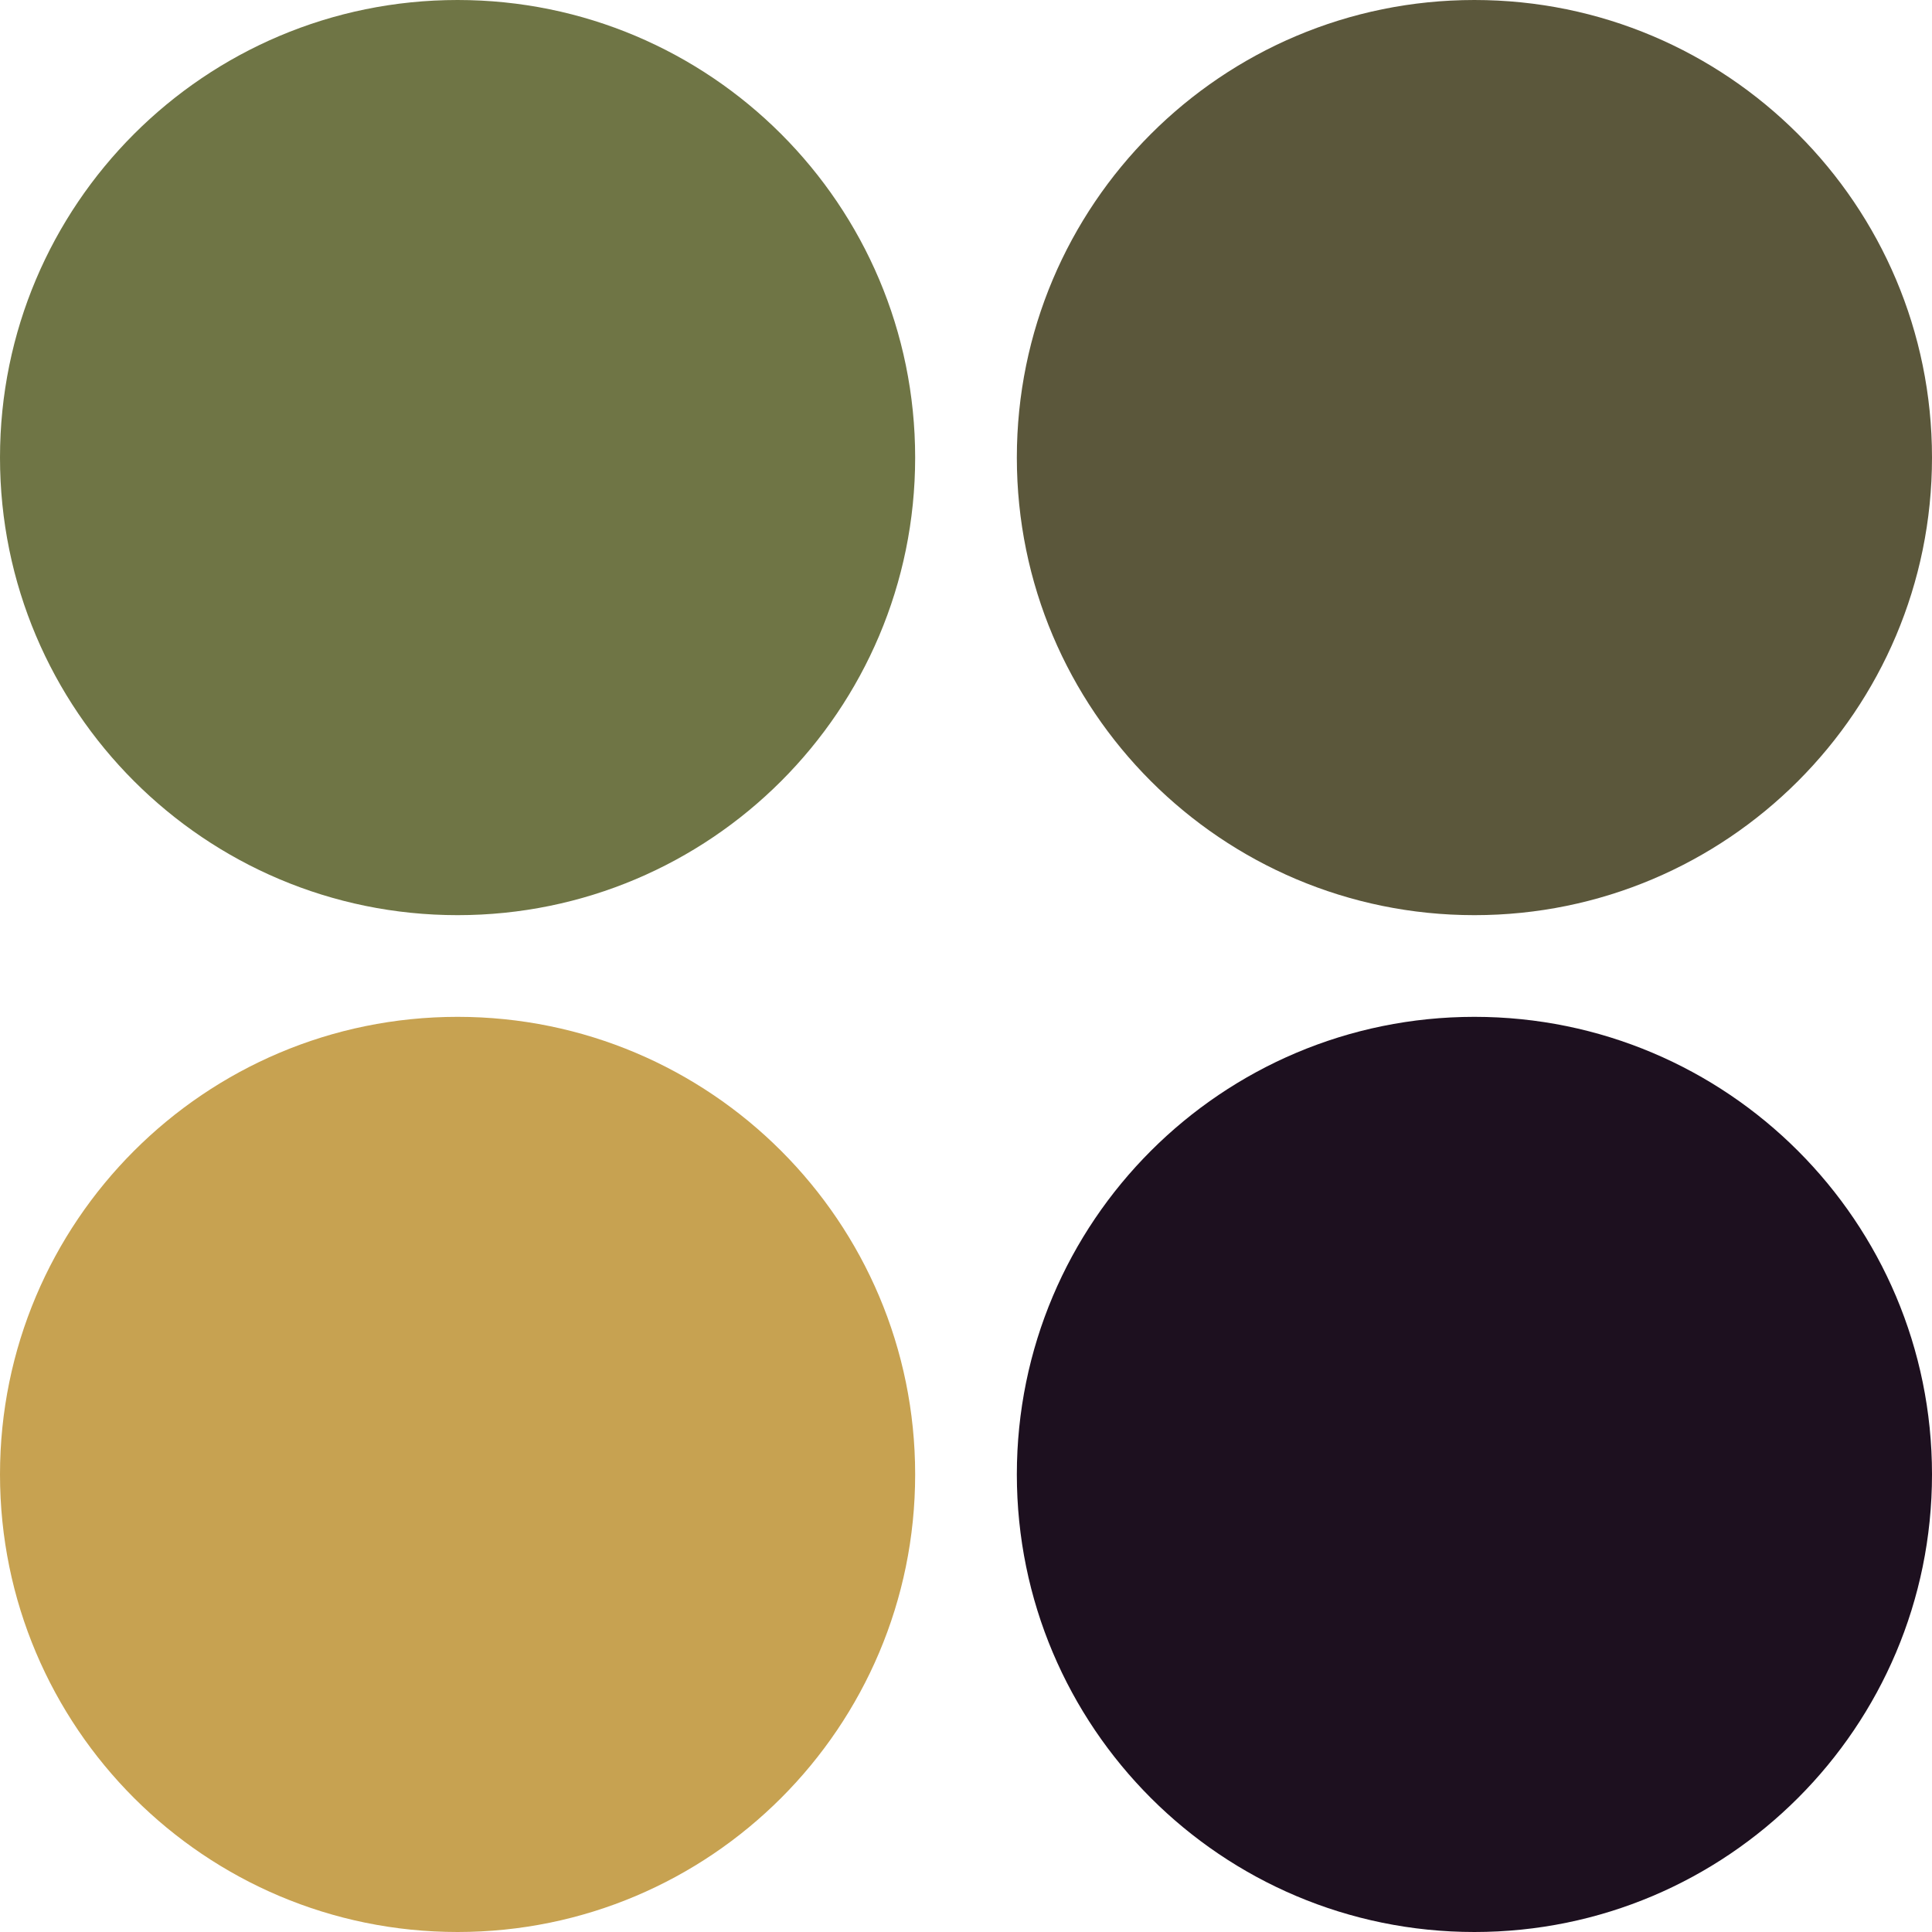
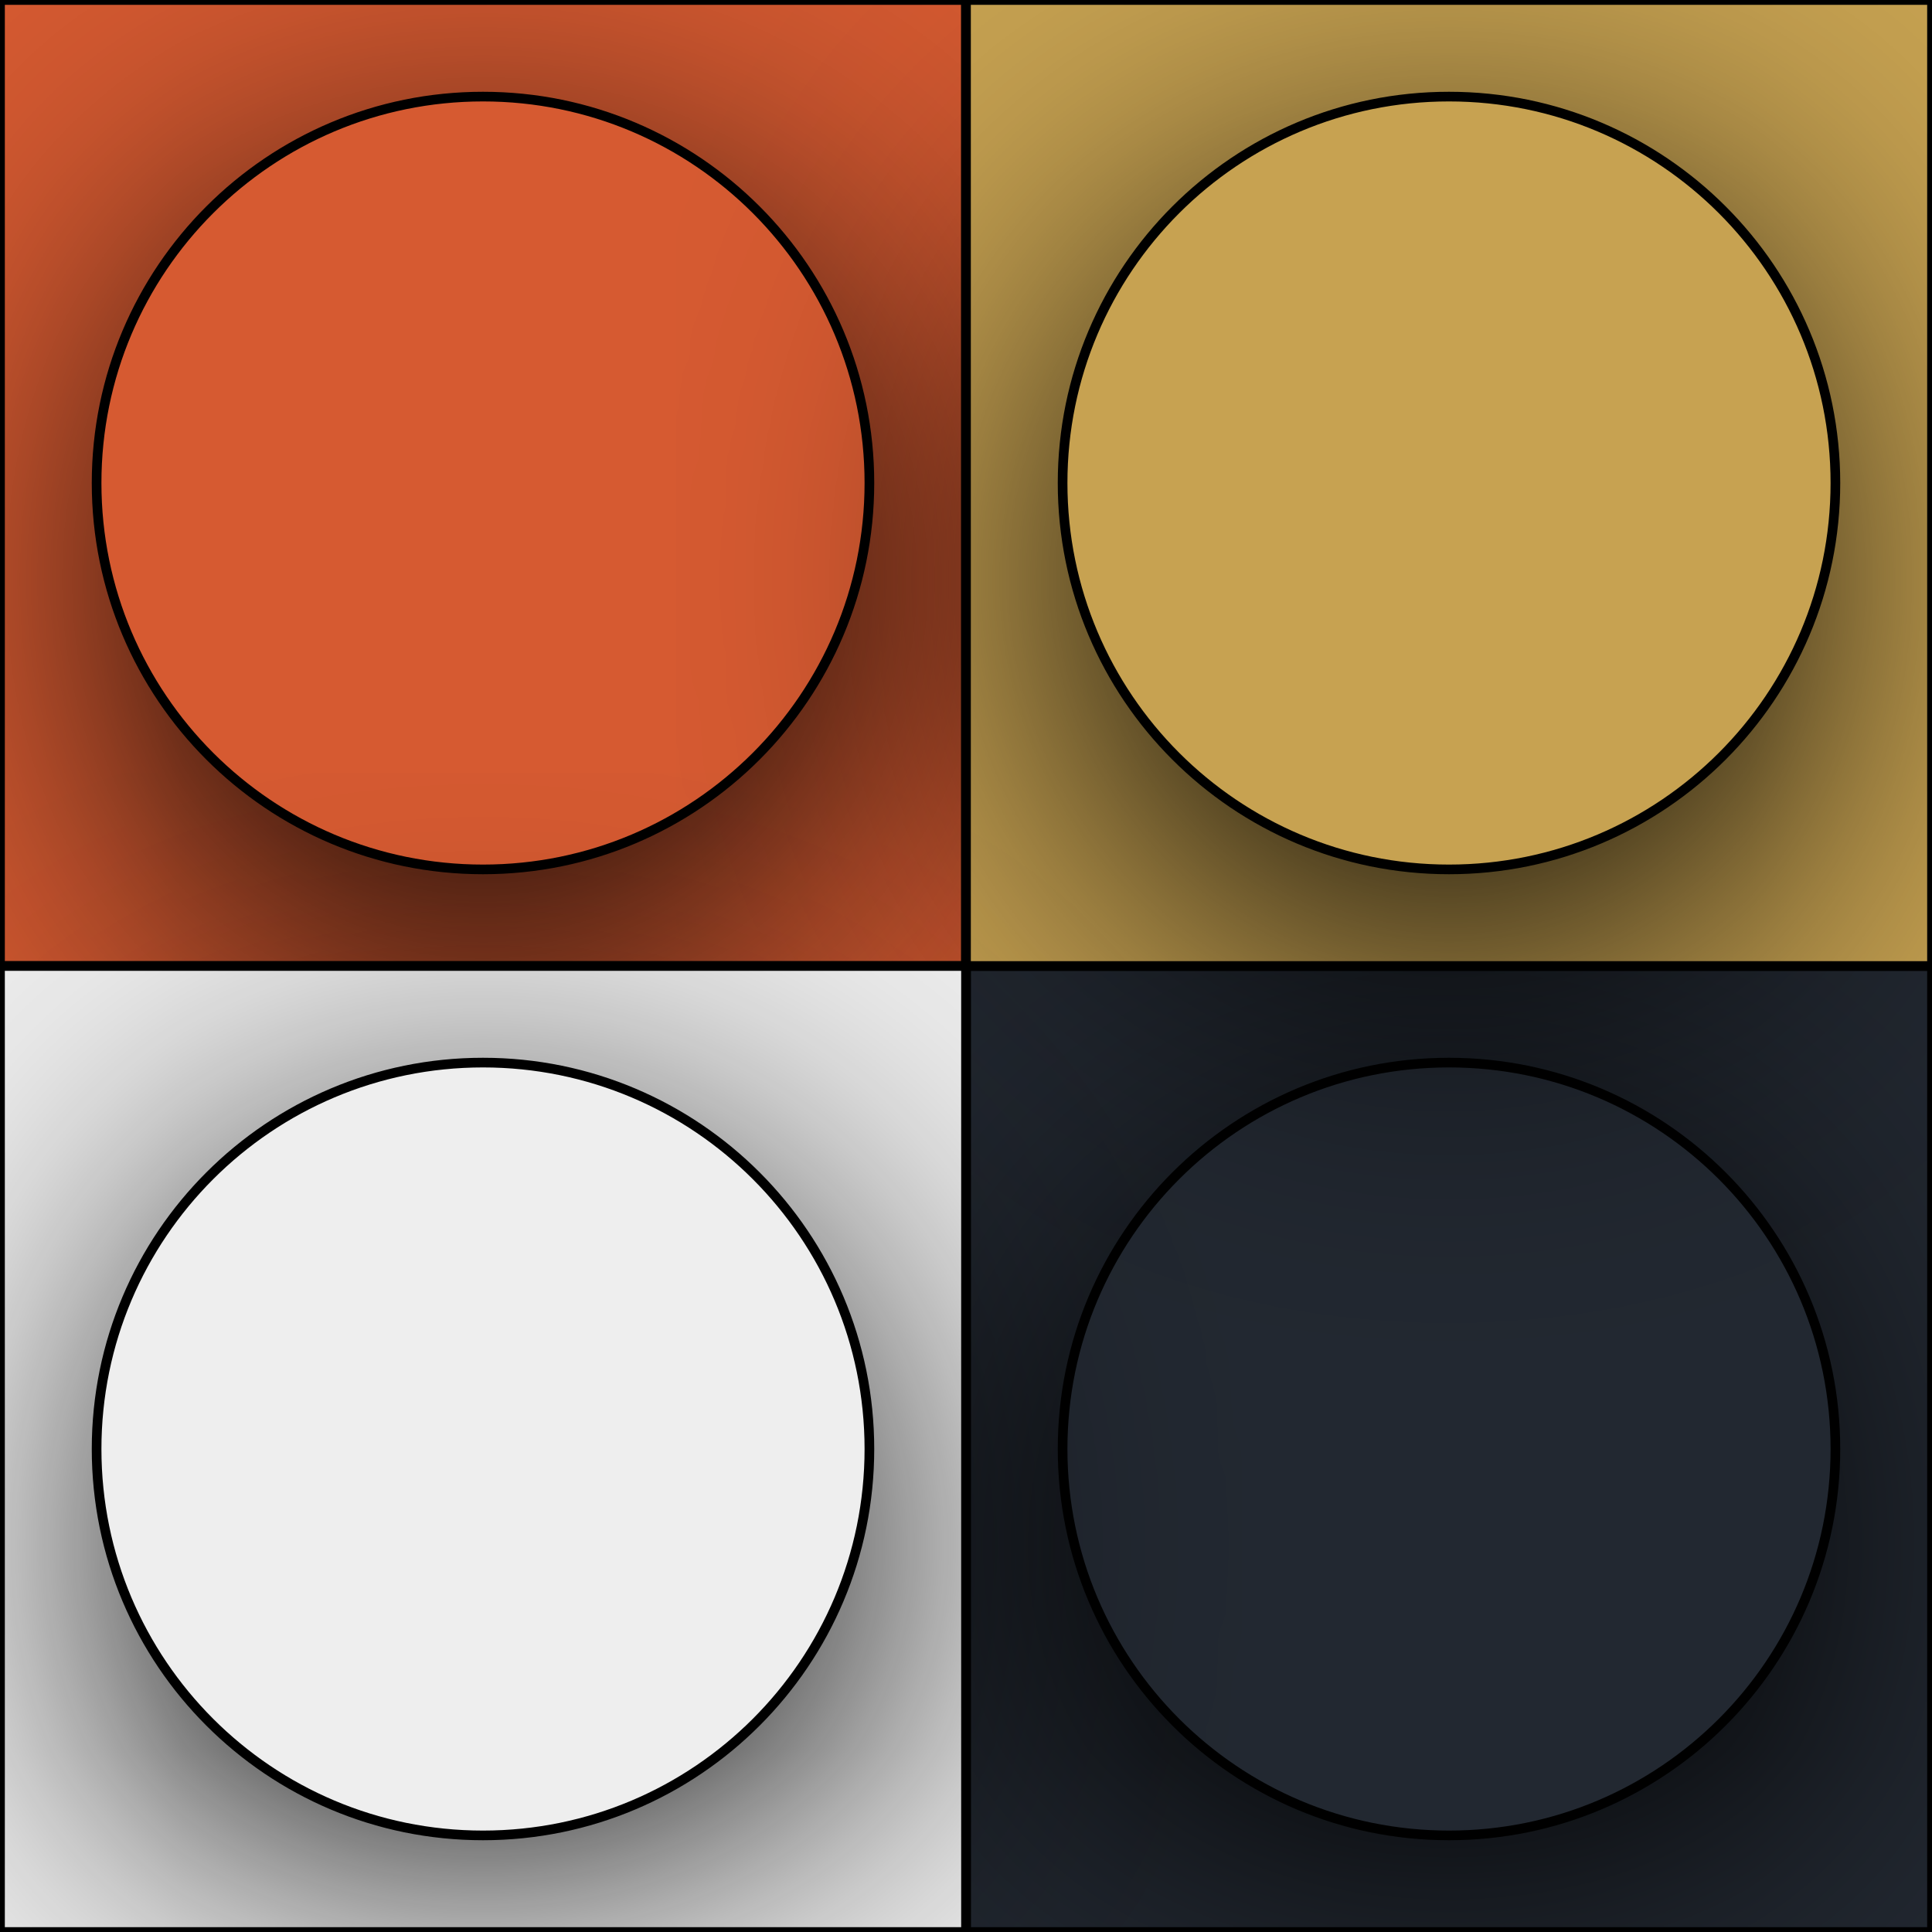
- <svg xmlns="http://www.w3.org/2000/svg" class="dotter" viewBox="-0.45 -0.45 1.9 1.9">
-   <circle cx="0" cy="0" r="0.45" fill="rgba(111, 117, 69, 255)" />
-   <circle cx="1" cy="0" r="0.45" fill="rgba(91, 87, 59, 255)" />
-   <circle cx="0" cy="1" r="0.45" fill="rgba(199, 162, 81, 255)" />
-   <circle cx="1" cy="1" r="0.45" fill="rgba(29, 16, 31, 255)" />
+ <svg xmlns="http://www.w3.org/2000/svg" class="dotter" viewBox="-0.5 -0.5 2 2">
+   <defs>
+     <filter height="200%" width="200%" y="-50%" x="-50%" id="blur">
+       <feGaussianBlur stdDeviation="0.2" in="SourceGraphic" />
+     </filter>
+   </defs>
+   <g transform="translate(-0.5, -0.5)">
+     <rect height="1" width="1" x="0" y="0" stroke-width="0.01" stroke="rgba(0, 0, 0, 255)" fill="#d65a31" />
+     <circle r="0.4" cx="0.5" cy="0.6" fill="rgba(0, 0, 0, 255)" filter="url(#blur)" />
+     <circle r="0.4" cx="0.5" cy="0.5" stroke-width="0.01" stroke="rgba(0, 0, 0, 255)" fill="#d65a31" />
+   </g>
+   <g transform="translate(0.5, 0.5)">
+     <rect height="1" width="1" x="0" y="0" stroke-width="0.01" stroke="rgba(0, 0, 0, 255)" fill="#222831" />
+     <circle r="0.4" cx="0.5" cy="0.6" fill="rgba(0, 0, 0, 255)" filter="url(#blur)" />
+     <circle r="0.4" cx="0.5" cy="0.5" stroke-width="0.01" stroke="rgba(0, 0, 0, 255)" fill="#222831" />
+   </g>
+   <g transform="translate(0.5, -0.5)">
+     <rect height="1" width="1" x="0" y="0" stroke-width="0.01" stroke="rgba(0, 0, 0, 255)" fill="rgba(199, 162, 81, 255)" />
+     <circle r="0.4" cx="0.5" cy="0.6" fill="rgba(0, 0, 0, 255)" filter="url(#blur)" />
+     <circle r="0.4" cx="0.5" cy="0.5" stroke-width="0.01" stroke="rgba(0, 0, 0, 255)" fill="rgba(199, 162, 81, 255)" />
+   </g>
+   <g transform="translate(-0.5, 0.5)">
+     <rect height="1" width="1" x="0" y="0" stroke-width="0.01" stroke="rgba(0, 0, 0, 255)" fill="#eeeeee" />
+     <circle r="0.4" cx="0.5" cy="0.6" fill="rgba(0, 0, 0, 255)" filter="url(#blur)" />
+     <circle r="0.4" cx="0.5" cy="0.5" stroke-width="0.01" stroke="rgba(0, 0, 0, 255)" fill="#eeeeee" />
+   </g>
</svg>
